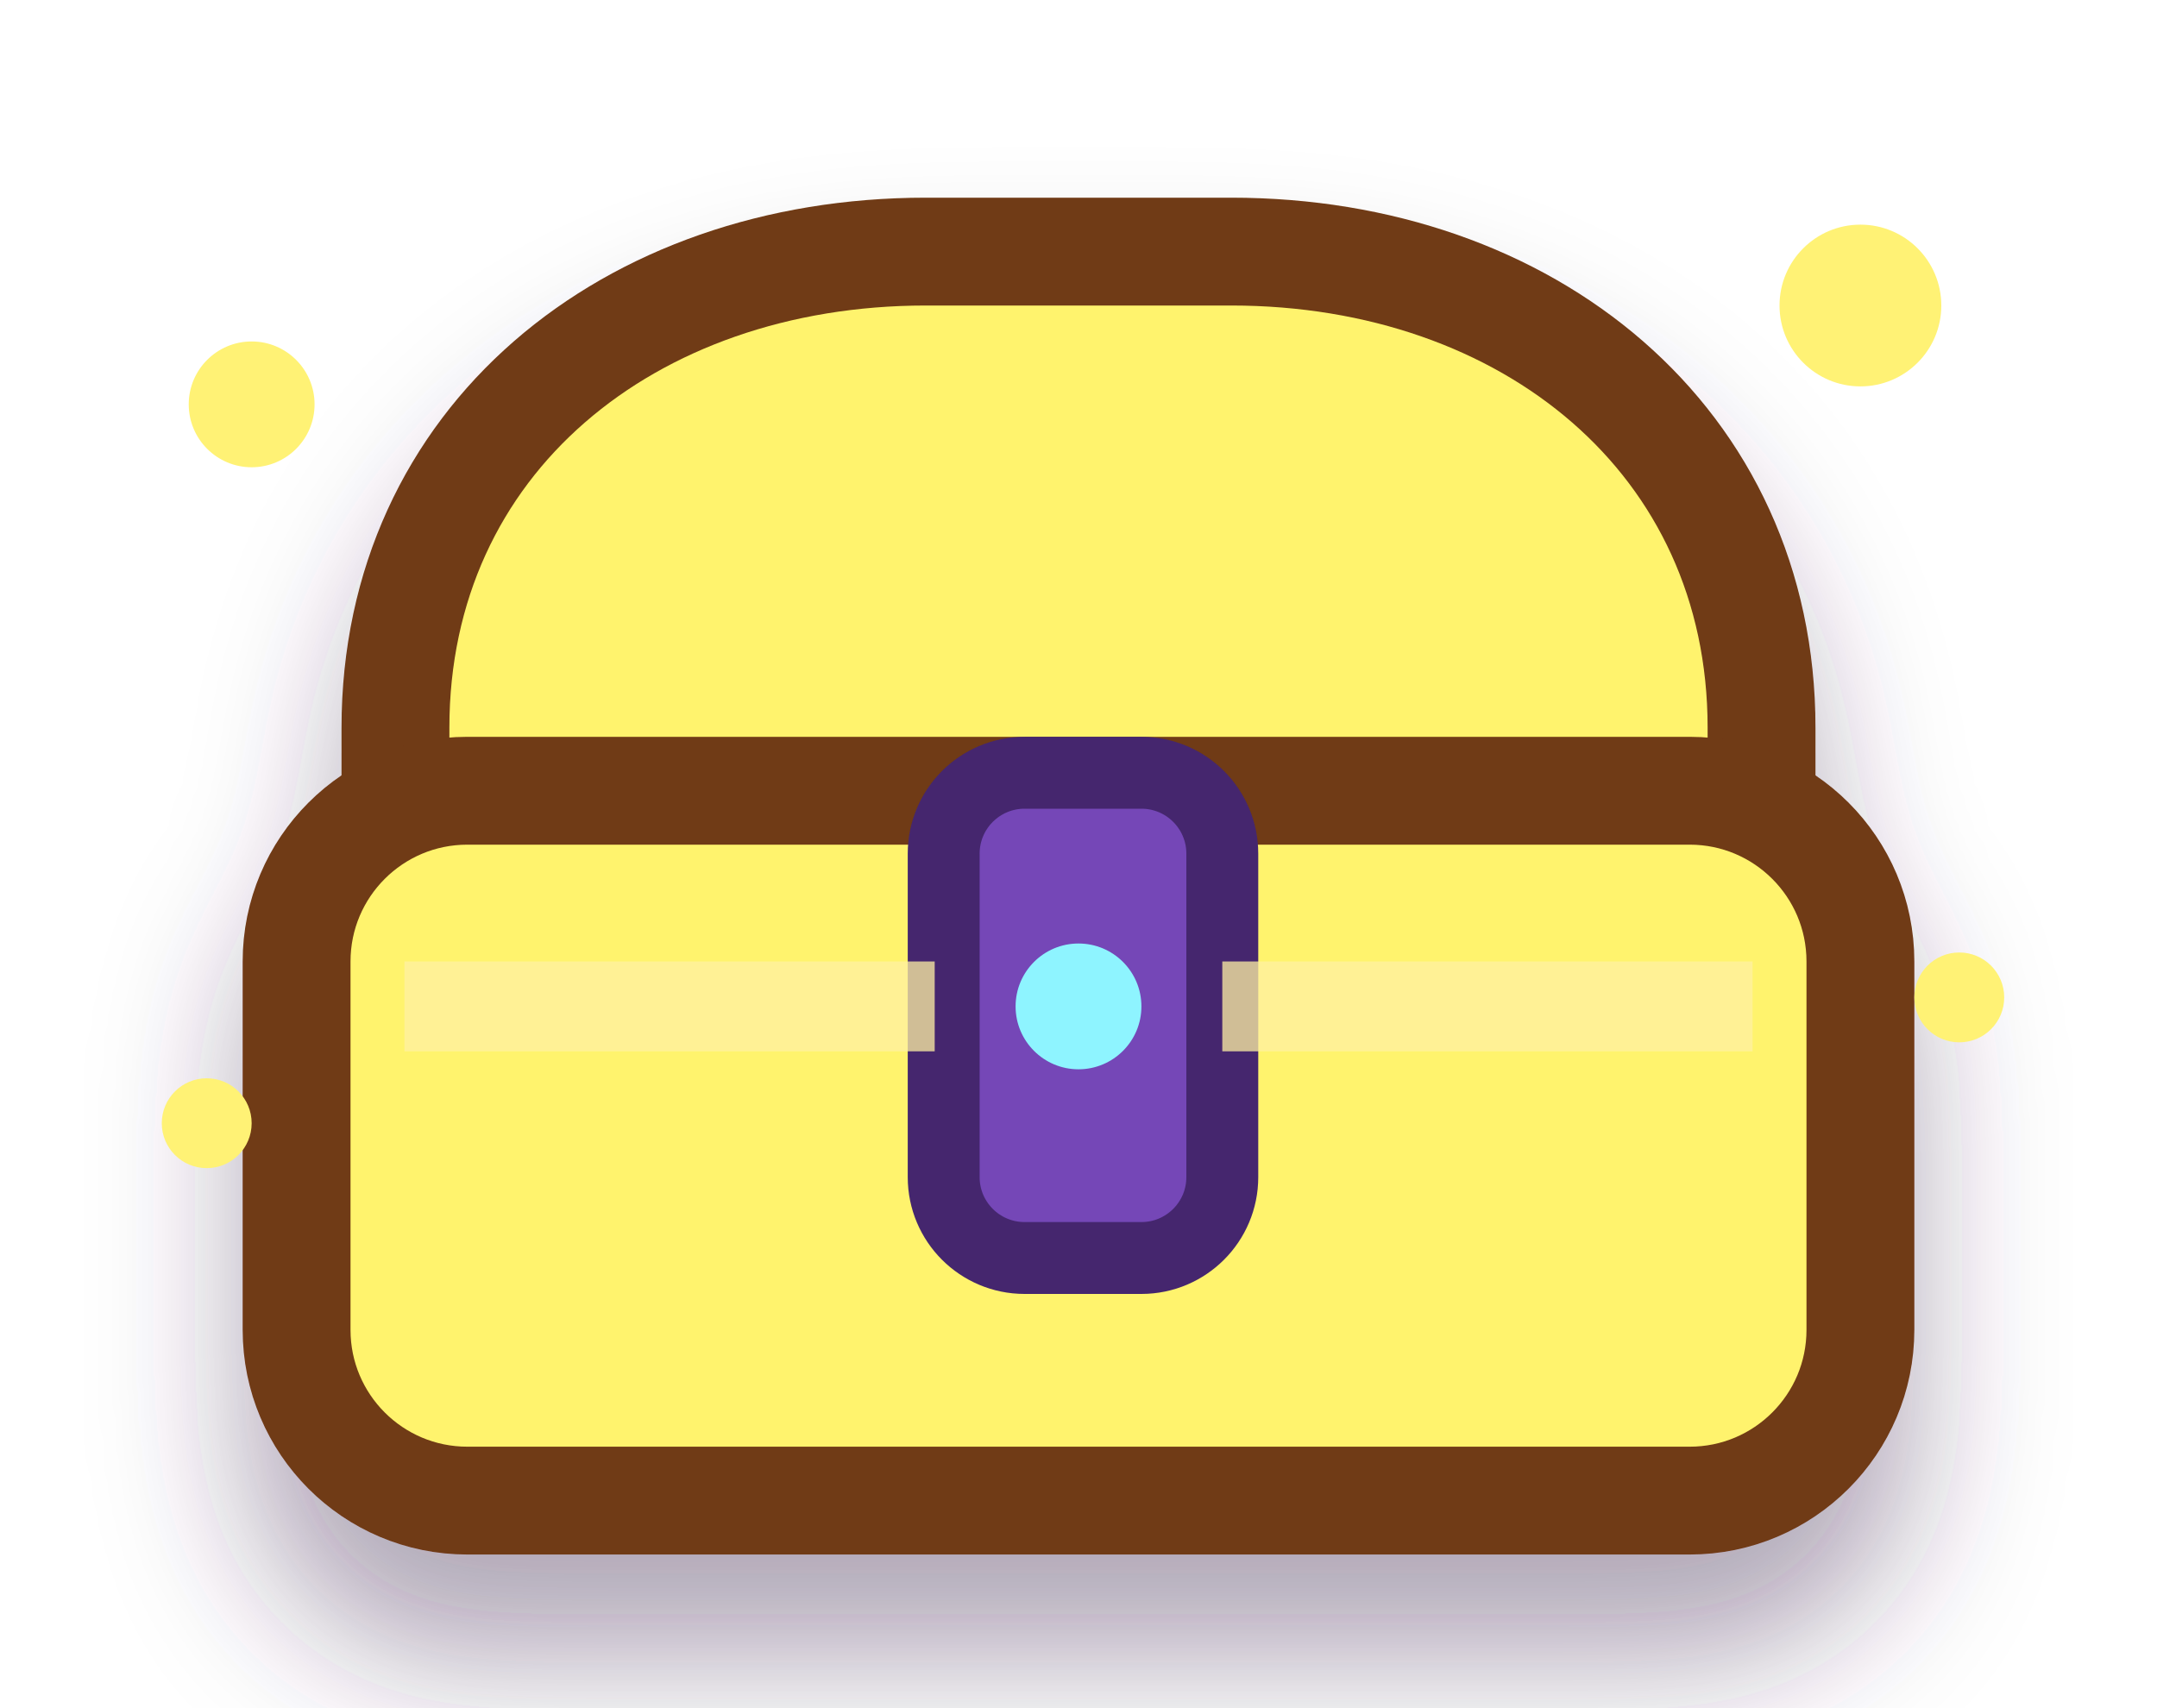
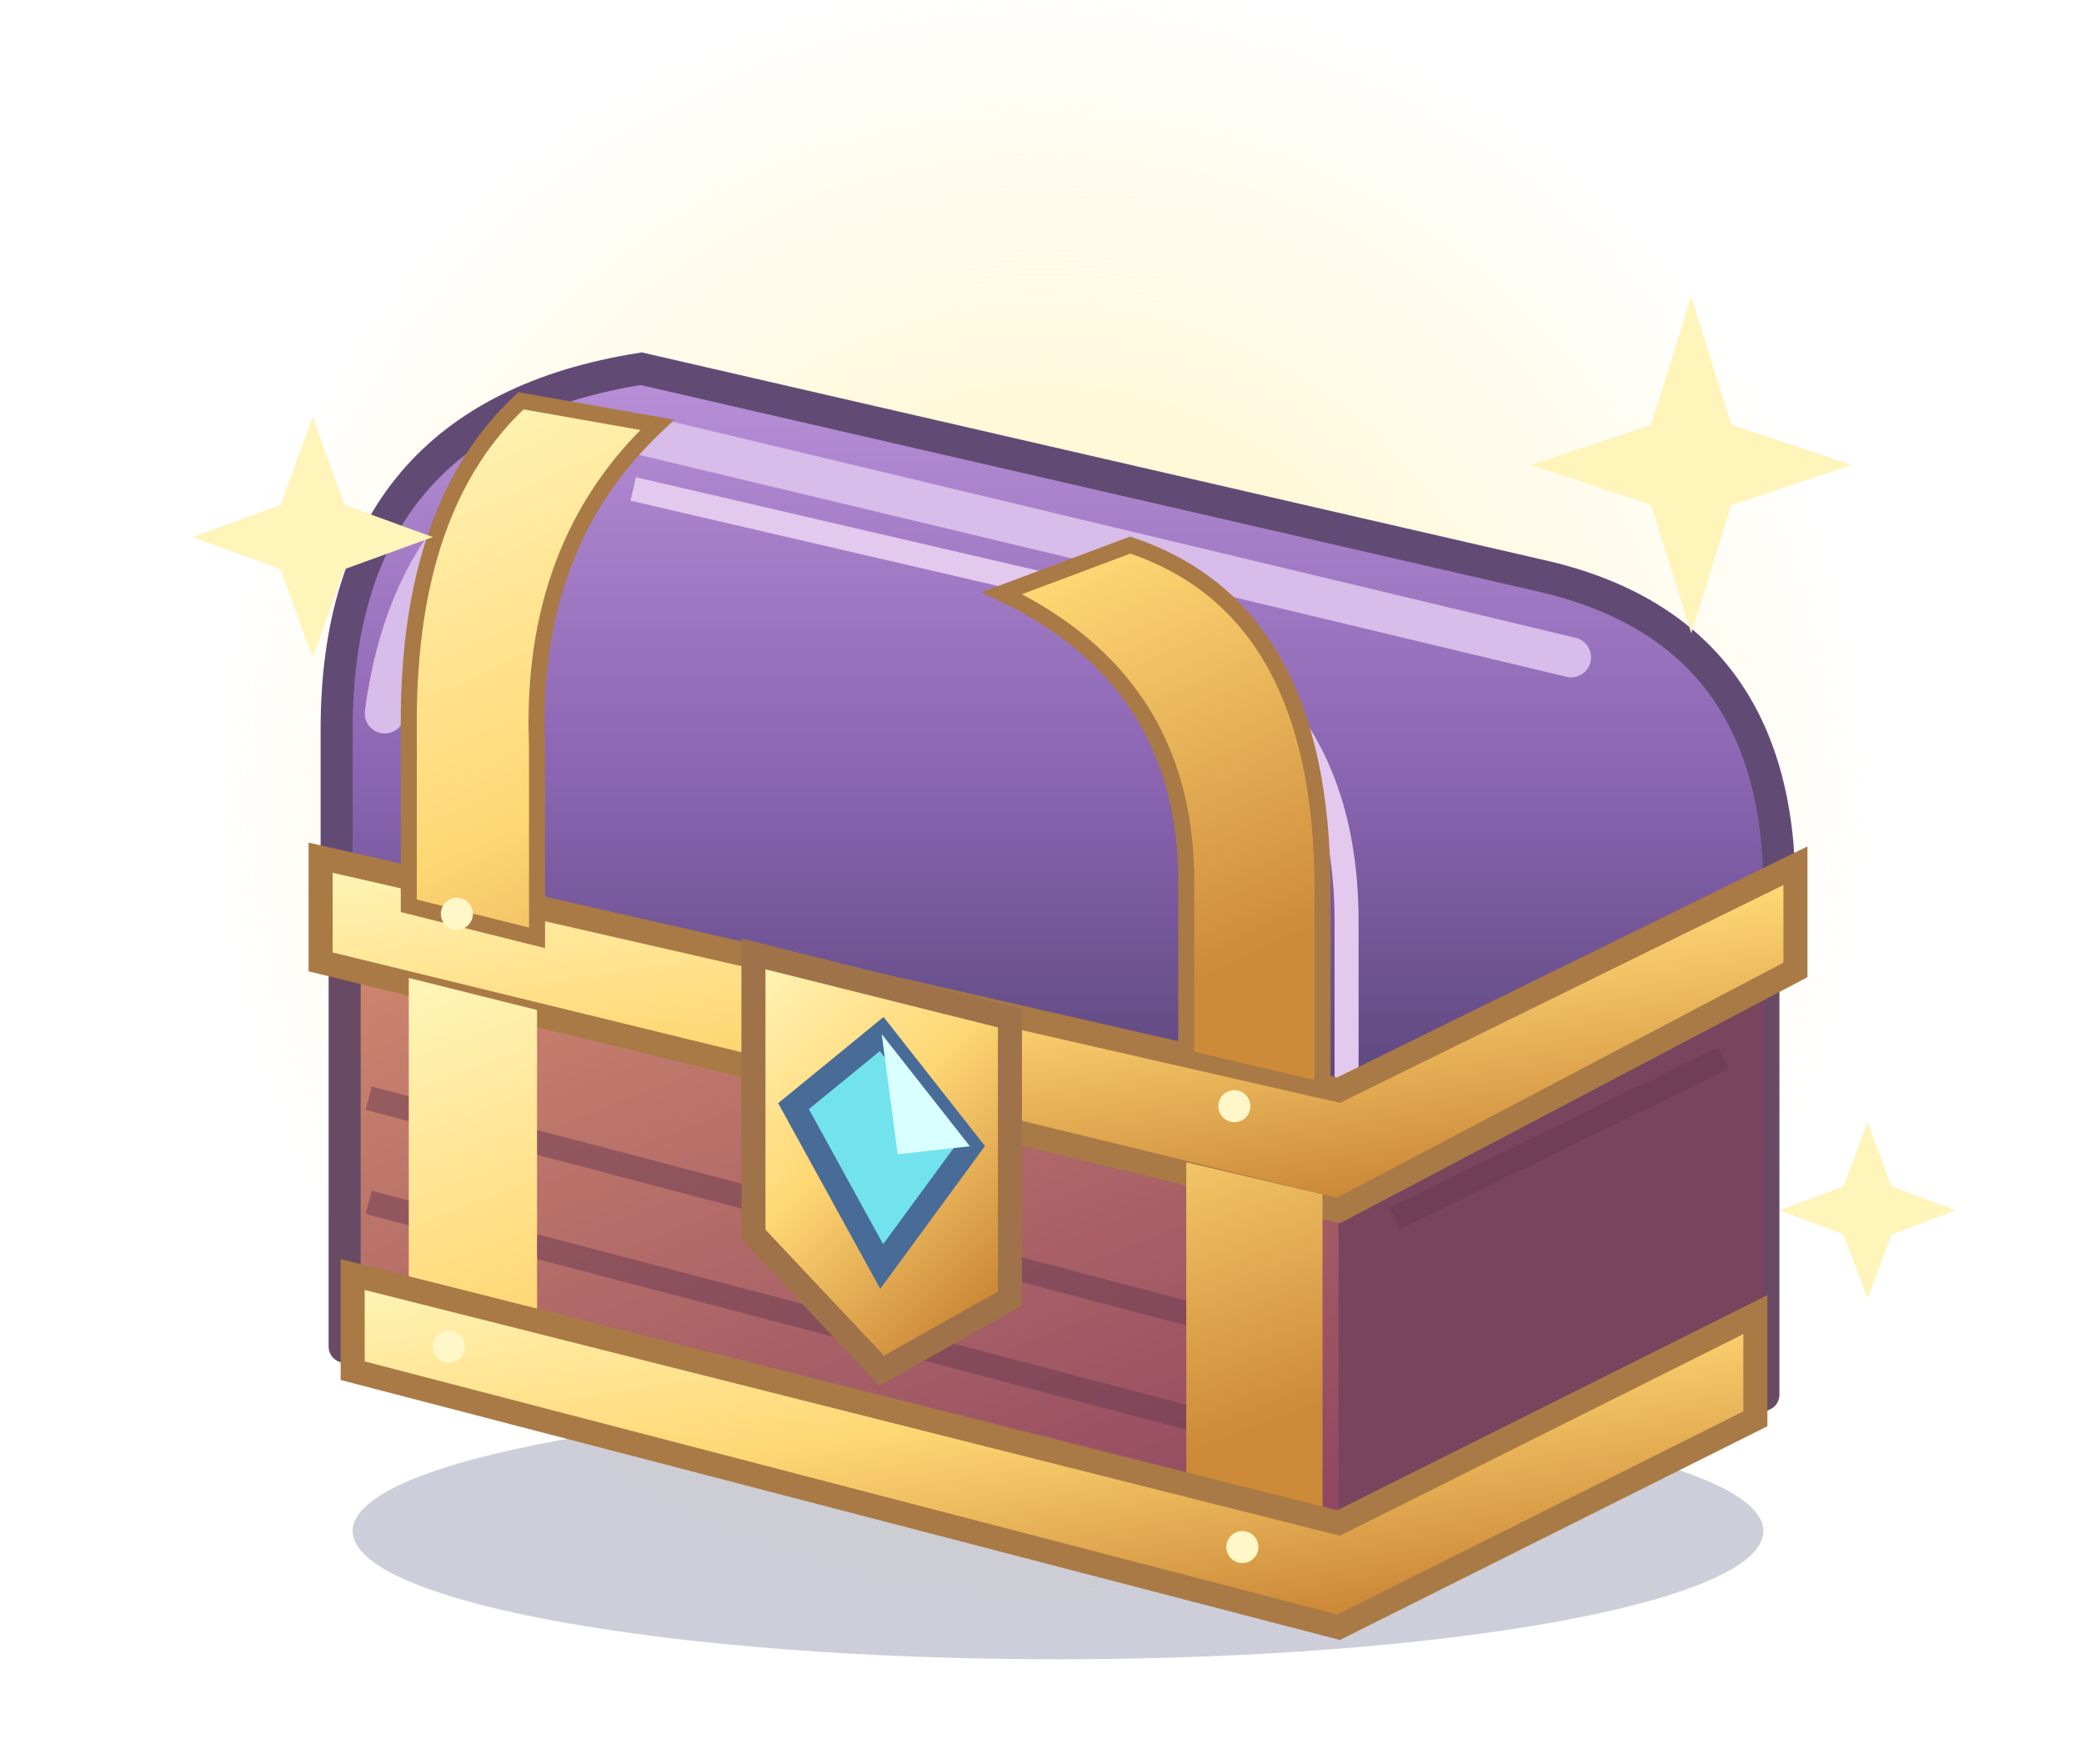
- <svg xmlns="http://www.w3.org/2000/svg" width="240" height="190" viewBox="0 0 240 190" fill="none">
+ <svg xmlns="http://www.w3.org/2000/svg" viewBox="0 0 260 220" fill="none">
  <defs>
-     <linearGradient id="g" x1="120" y1="31" x2="120" y2="171">
-       <stop stop-color="#FFF36D" />
-       <stop offset=".35" stop-color="#F7B429" />
-       <stop offset="1" stop-color="#C75C14" />
+     <linearGradient id="wood" x2="0.6" y2="1">
+       <stop stop-color="#df9871" />
+       <stop offset="1" stop-color="#8d4561" />
    </linearGradient>
-     <filter id="s" x="-30%" y="-30%" width="160%" height="180%">
-       <feDropShadow dx="0" dy="12" stdDeviation="8" flood-color="#3F264F" flood-opacity=".4" />
-     </filter>
+     <linearGradient id="gold" x2="0.6" y2="1">
+       <stop stop-color="#fff5b9" />
+       <stop offset=".5" stop-color="#ffd774" />
+       <stop offset="1" stop-color="#cd8a39" />
+     </linearGradient>
+     <linearGradient id="lid" x2="0" y2="1">
+       <stop stop-color="#b990d8" />
+       <stop offset=".55" stop-color="#8b65b2" />
+       <stop offset="1" stop-color="#5a467b" />
+     </linearGradient>
+     <radialGradient id="aura">
+       <stop stop-color="#fff6a2" stop-opacity=".7" />
+       <stop offset="1" stop-color="#ffe896" stop-opacity="0" />
+     </radialGradient>
  </defs>
-   <g filter="url(#s)">
-     <path d="M44 81C44 49 70 28 103 28H137C170 28 196 49 196 81V94H44V81Z" fill="url(#g)" stroke="#6F3A14" stroke-width="12" />
-     <rect x="33" y="88" width="174" height="79" rx="19" fill="url(#g)" stroke="#6F3A14" stroke-width="12" />
-     <rect x="105" y="86" width="31" height="54" rx="9" fill="#7447B7" stroke="#45276E" stroke-width="8" />
-     <circle cx="120" cy="112" r="7" fill="#8EF4FF" />
-     <path d="M45 112H104M136 112H195" stroke="#FFF0A3" stroke-width="10" opacity=".75" />
+   <circle cx="130" cy="100" r="104" fill="url(#aura)" />
+   <ellipse cx="132" cy="191" rx="88" ry="16" fill="#393b66" opacity=".25" />
+   <path d="m43 111 49-25 128 24v64l-53 26-124-32z" fill="url(#wood)" stroke="#684a64" stroke-width="4" stroke-linejoin="round" />
+   <path d="m167 137 53-27v64l-53 26z" fill="#78445e" />
+   <path d="m46 137 118 31m-118-18 118 31m10-29 41-20" stroke="#68394f" stroke-width="3" opacity=".5" />
+   <path d="M42 112V91q0-39 38-45l113 26q29 7 29 39l-54 27z" fill="url(#lid)" stroke="#614b74" stroke-width="4" />
+   <path d="M168 138V115q0-33-33-41L79 61" stroke="#e3c9ee" stroke-width="3" />
+   <path d="M48 89q4-30 31-35l117 28" stroke="#d8bce9" stroke-width="5" stroke-linecap="round" />
+   <path d="m40 107 127 29 57-28v13l-57 30-127-31z" fill="url(#gold)" stroke="#a97a45" stroke-width="3" />
+   <path d="M65 50q-14 13-14 40v23l16 4V93q-1-25 15-40zM141 68q24 8 24 43v25l-17-4v-22q0-25-23-36z" fill="url(#gold)" stroke="#a97a45" stroke-width="2" />
+   <path d="m51 122 16 4v45l-16-4zm97 23 17 4v43l-17-4z" fill="url(#gold)" />
+   <path d="m44 159 123 31 52-26v13l-52 26-123-32z" fill="url(#gold)" stroke="#a97a45" stroke-width="3" />
+   <path d="m94 119 32 8v35l-16 9-16-17z" fill="url(#gold)" stroke="#9f724a" stroke-width="3" />
+   <path d="m110 129 11 14-11 15-11-20z" fill="#72e3ec" stroke="#486b98" stroke-width="3" />
+   <path d="m110 129 2 15 9-1" fill="#d9ffff" />
+   <g fill="#fff7c8">
+     <circle cx="57" cy="114" r="2" />
+     <circle cx="154" cy="138" r="2" />
+     <circle cx="56" cy="168" r="2" />
+     <circle cx="155" cy="193" r="2" />
  </g>
-   <g fill="#FFF275">
-     <circle cx="28" cy="45" r="7" />
-     <circle cx="207" cy="34" r="9" />
-     <circle cx="218" cy="111" r="5" />
-     <circle cx="23" cy="125" r="5" />
+   <g fill="#fff4ba">
+     <path d="m39 52 4 11 11 4-11 4-4 11-4-11-11-4 11-4z" />
+     <path d="m211 37 5 16 15 5-15 5-5 16-5-16-15-5 15-5z" />
+     <path d="m233 140 3 8 8 3-8 3-3 8-3-8-8-3 8-3z" />
  </g>
</svg>
